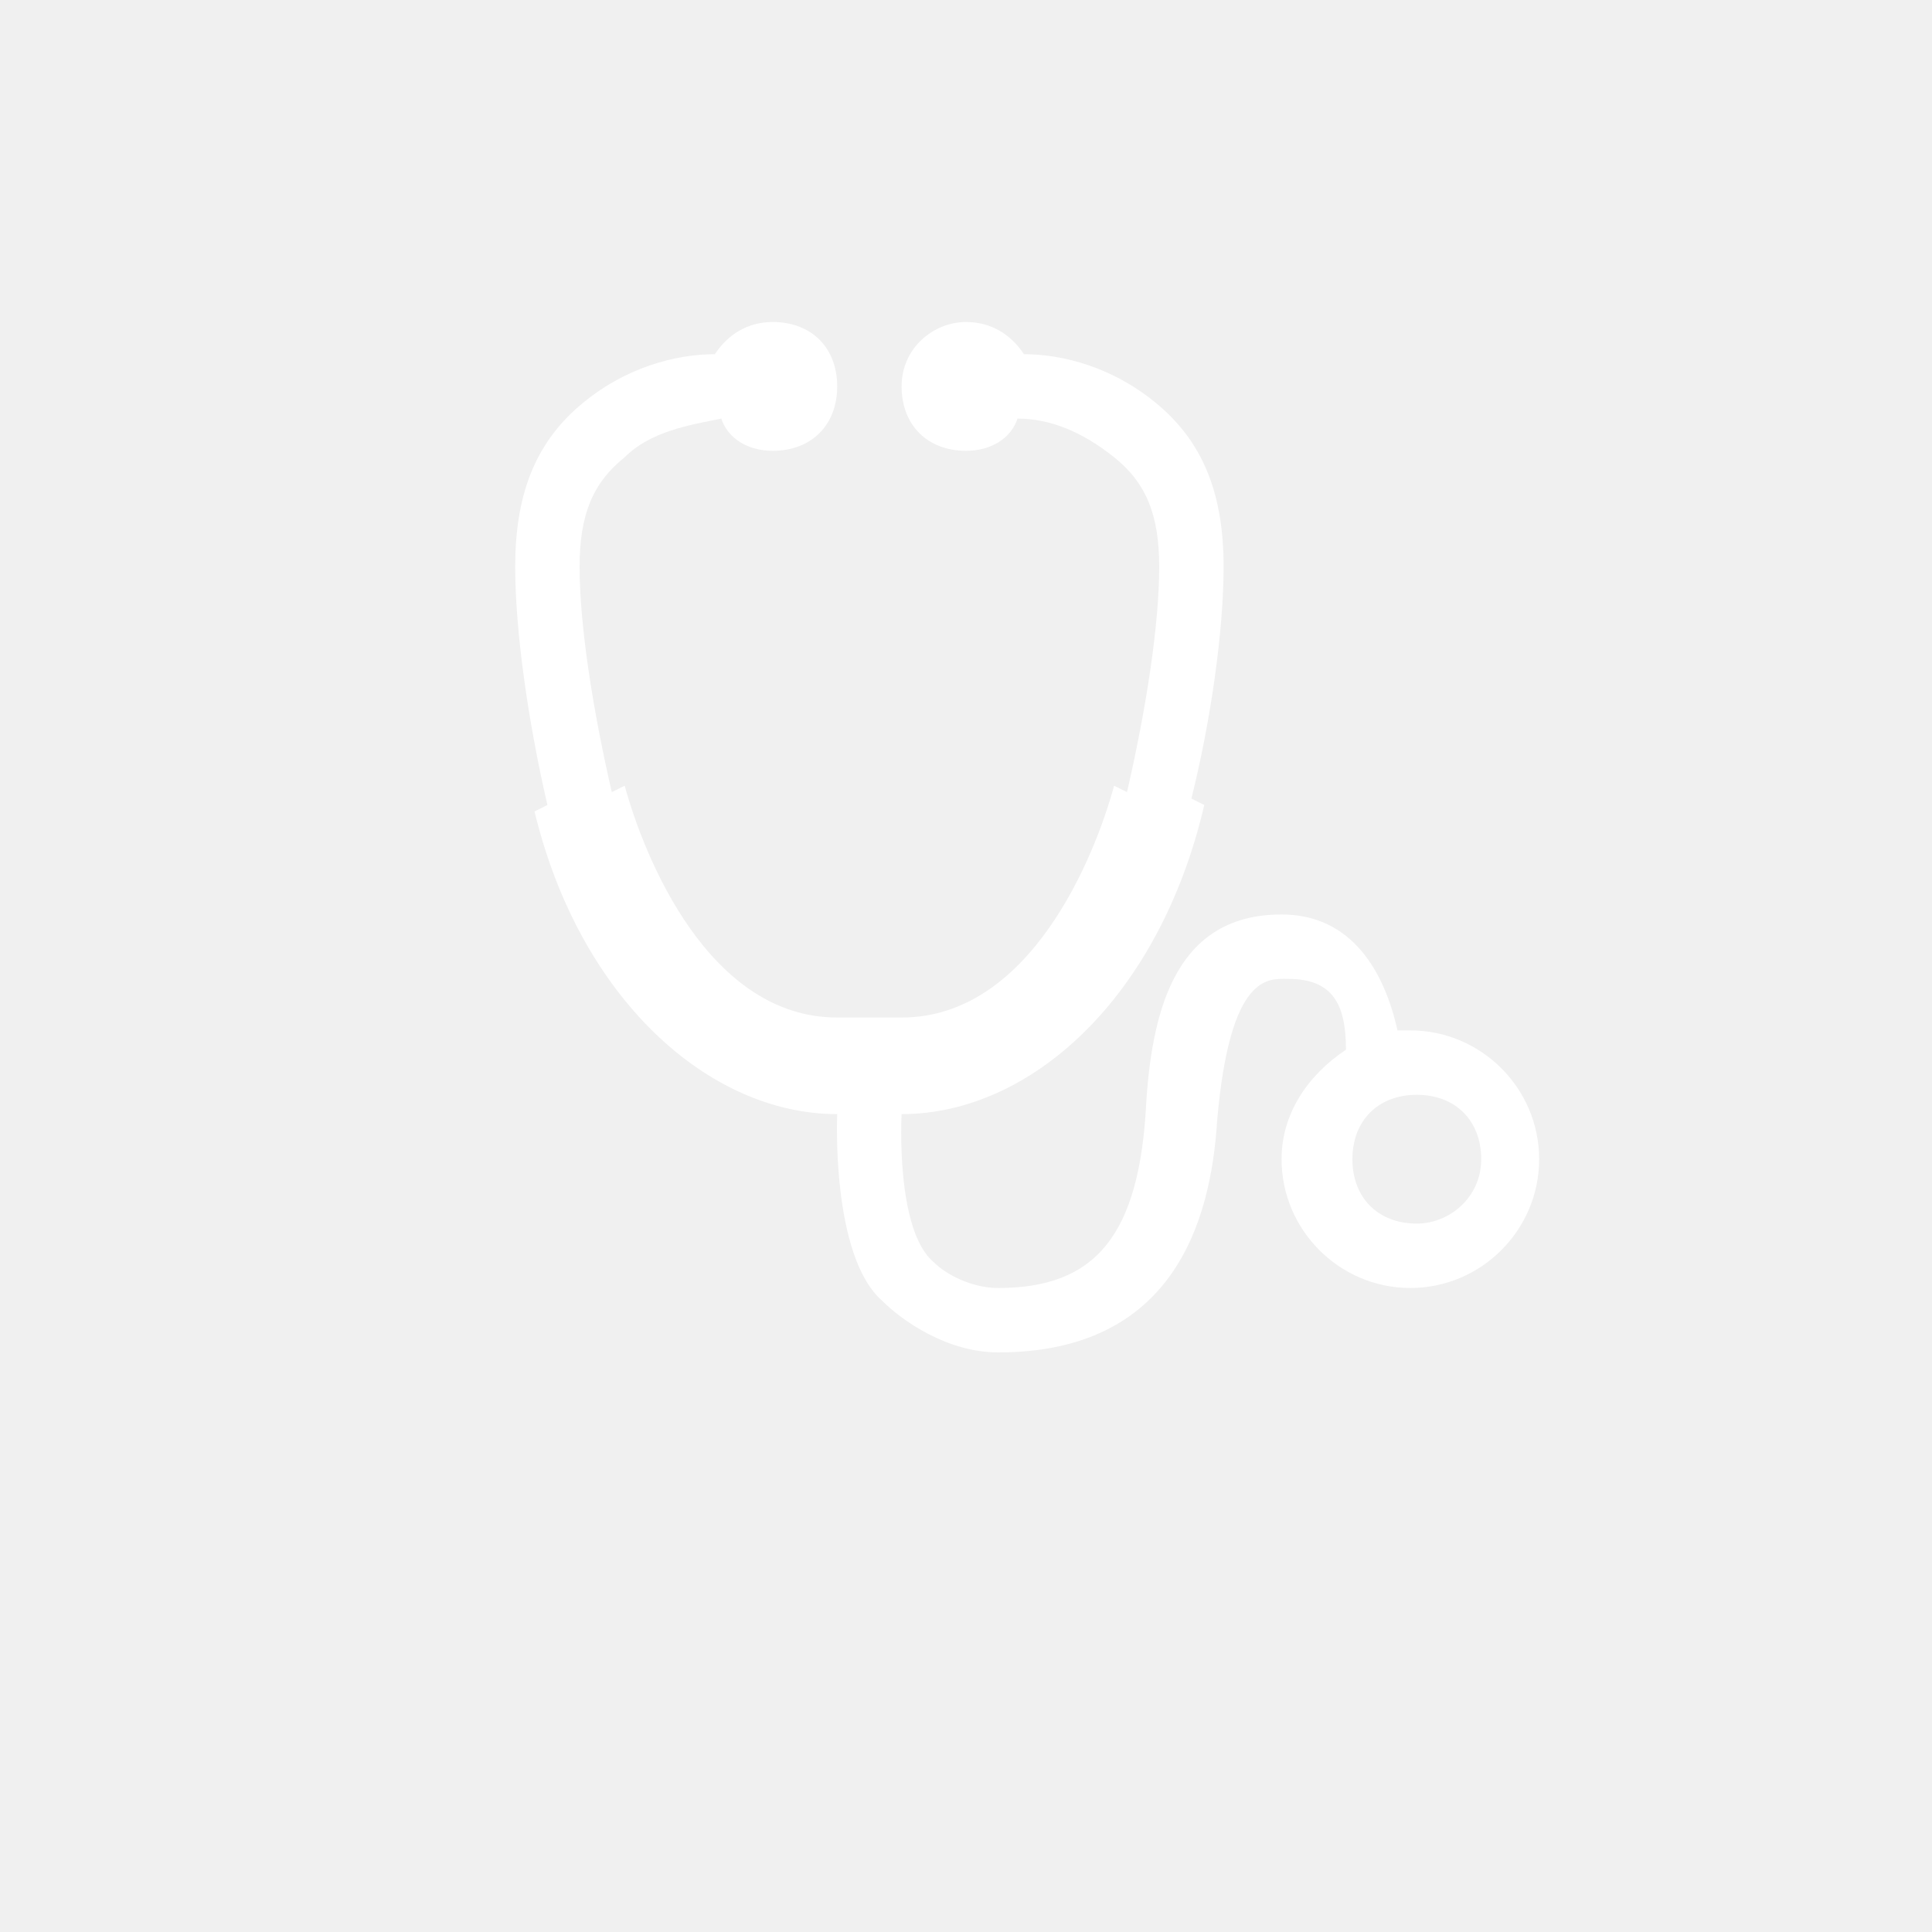
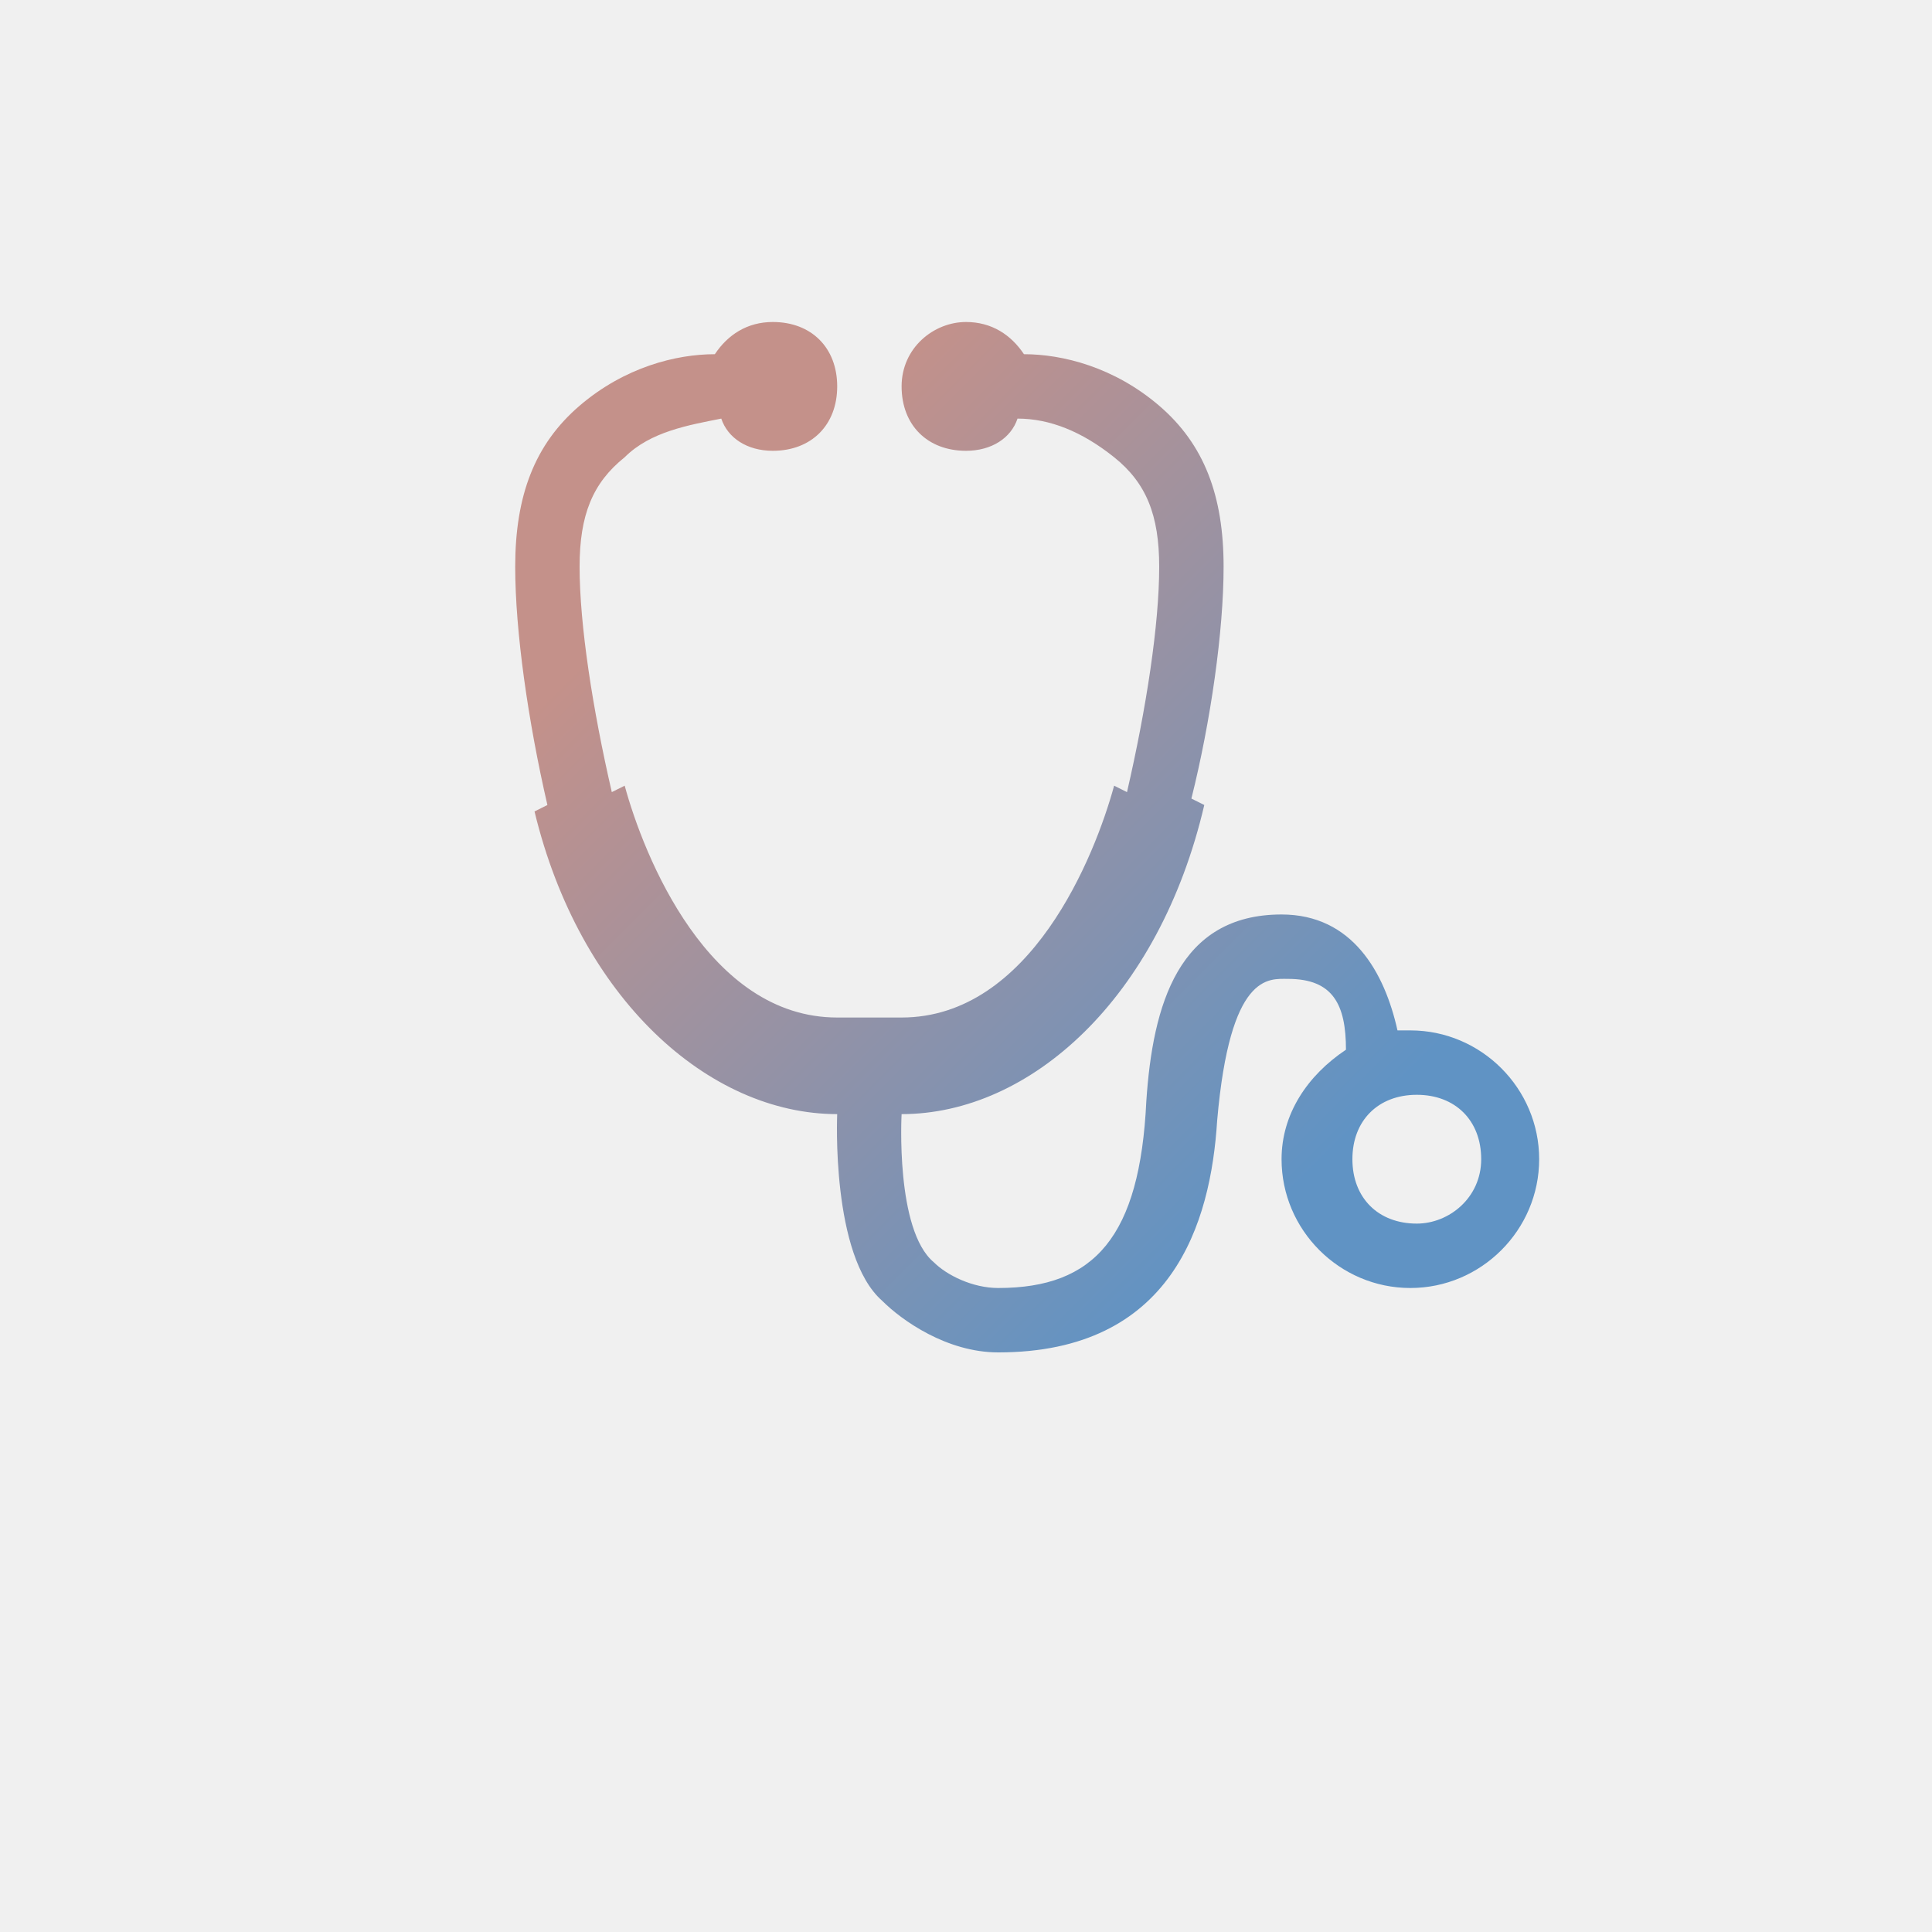
<svg xmlns="http://www.w3.org/2000/svg" height="100" viewBox="-8 -5 30 30" width="100">
-   <path d="m5.7 15.2c.3.3 1 .8 1.8.8 2.7 0 3.3-2 3.4-3.6.2-2.3.8-2.2 1.1-2.2.7 0 .9.4.9 1.1-.6.4-1 1-1 1.7 0 1.1.9 2 2 2s2-.9 2-2-.9-2-2-2c-.1 0-.1 0-.2 0-.2-.9-.7-1.8-1.8-1.8-1.6 0-2 1.4-2.1 2.9-.1 2.1-.8 2.9-2.3 2.9-.4 0-.8-.2-1-.4-.6-.5-.5-2.3-.5-2.3 2 0 4-1.8 4.7-4.8l-.2-.1c.3-1.2.5-2.6.5-3.6 0-1.1-.3-1.9-1-2.5s-1.5-.8-2.1-.8c-.2-.3-.5-.5-.9-.5-.5 0-1 .4-1 1s.4 1 1 1c.4 0 .7-.2.8-.5.5 0 1 .2 1.5.6s.7.9.7 1.7c0 .9-.2 2.2-.5 3.5l-.2-.1c-.3 1.1-1.3 3.6-3.3 3.6h-1c-2 0-3-2.5-3.3-3.6l-.2.1c-.3-1.3-.5-2.6-.5-3.5 0-.8.2-1.3.7-1.7.4-.4 1-.5 1.5-.6.1.3.4.5.8.5.6 0 1-.4 1-1s-.4-1-1-1c-.4 0-.7.2-.9.5-.6 0-1.4.2-2.1.8s-1 1.4-1 2.5c0 1 .2 2.4.5 3.7l-.2.1c.7 2.9 2.7 4.7 4.7 4.7 0 0-.1 2.2.7 2.9zm8.3-1.2c-.6 0-1-.4-1-1s.4-1 1-1 1 .4 1 1-.5 1-1 1z" fill="white" />
+   <defs>
+     <linearGradient id="Gradient1" x1="0" y1="0" x2="1" y2="1">
+       <stop offset="20%" stop-color="#c4918a" />
+       <stop offset="80%" stop-color="#6093c4" />
+     </linearGradient>
+   </defs>
+   <path d="m5.7 15.2c.3.3 1 .8 1.8.8 2.7 0 3.3-2 3.4-3.6.2-2.3.8-2.2 1.1-2.2.7 0 .9.4.9 1.1-.6.4-1 1-1 1.7 0 1.1.9 2 2 2s2-.9 2-2-.9-2-2-2c-.1 0-.1 0-.2 0-.2-.9-.7-1.8-1.8-1.8-1.6 0-2 1.4-2.1 2.9-.1 2.1-.8 2.9-2.3 2.9-.4 0-.8-.2-1-.4-.6-.5-.5-2.3-.5-2.3 2 0 4-1.8 4.7-4.8l-.2-.1c.3-1.2.5-2.6.5-3.6 0-1.1-.3-1.9-1-2.5s-1.5-.8-2.1-.8c-.2-.3-.5-.5-.9-.5-.5 0-1 .4-1 1s.4 1 1 1c.4 0 .7-.2.8-.5.5 0 1 .2 1.5.6s.7.9.7 1.7c0 .9-.2 2.2-.5 3.5l-.2-.1c-.3 1.1-1.3 3.6-3.3 3.6h-1c-2 0-3-2.5-3.3-3.6l-.2.1c-.3-1.3-.5-2.6-.5-3.5 0-.8.2-1.3.7-1.7.4-.4 1-.5 1.5-.6.1.3.4.5.8.5.6 0 1-.4 1-1s-.4-1-1-1c-.4 0-.7.2-.9.5-.6 0-1.4.2-2.1.8s-1 1.4-1 2.5c0 1 .2 2.4.5 3.7l-.2.1c.7 2.9 2.7 4.7 4.7 4.7 0 0-.1 2.2.7 2.9zm8.3-1.2c-.6 0-1-.4-1-1s.4-1 1-1 1 .4 1 1-.5 1-1 1z" fill="url(#Gradient1)" />
</svg>
